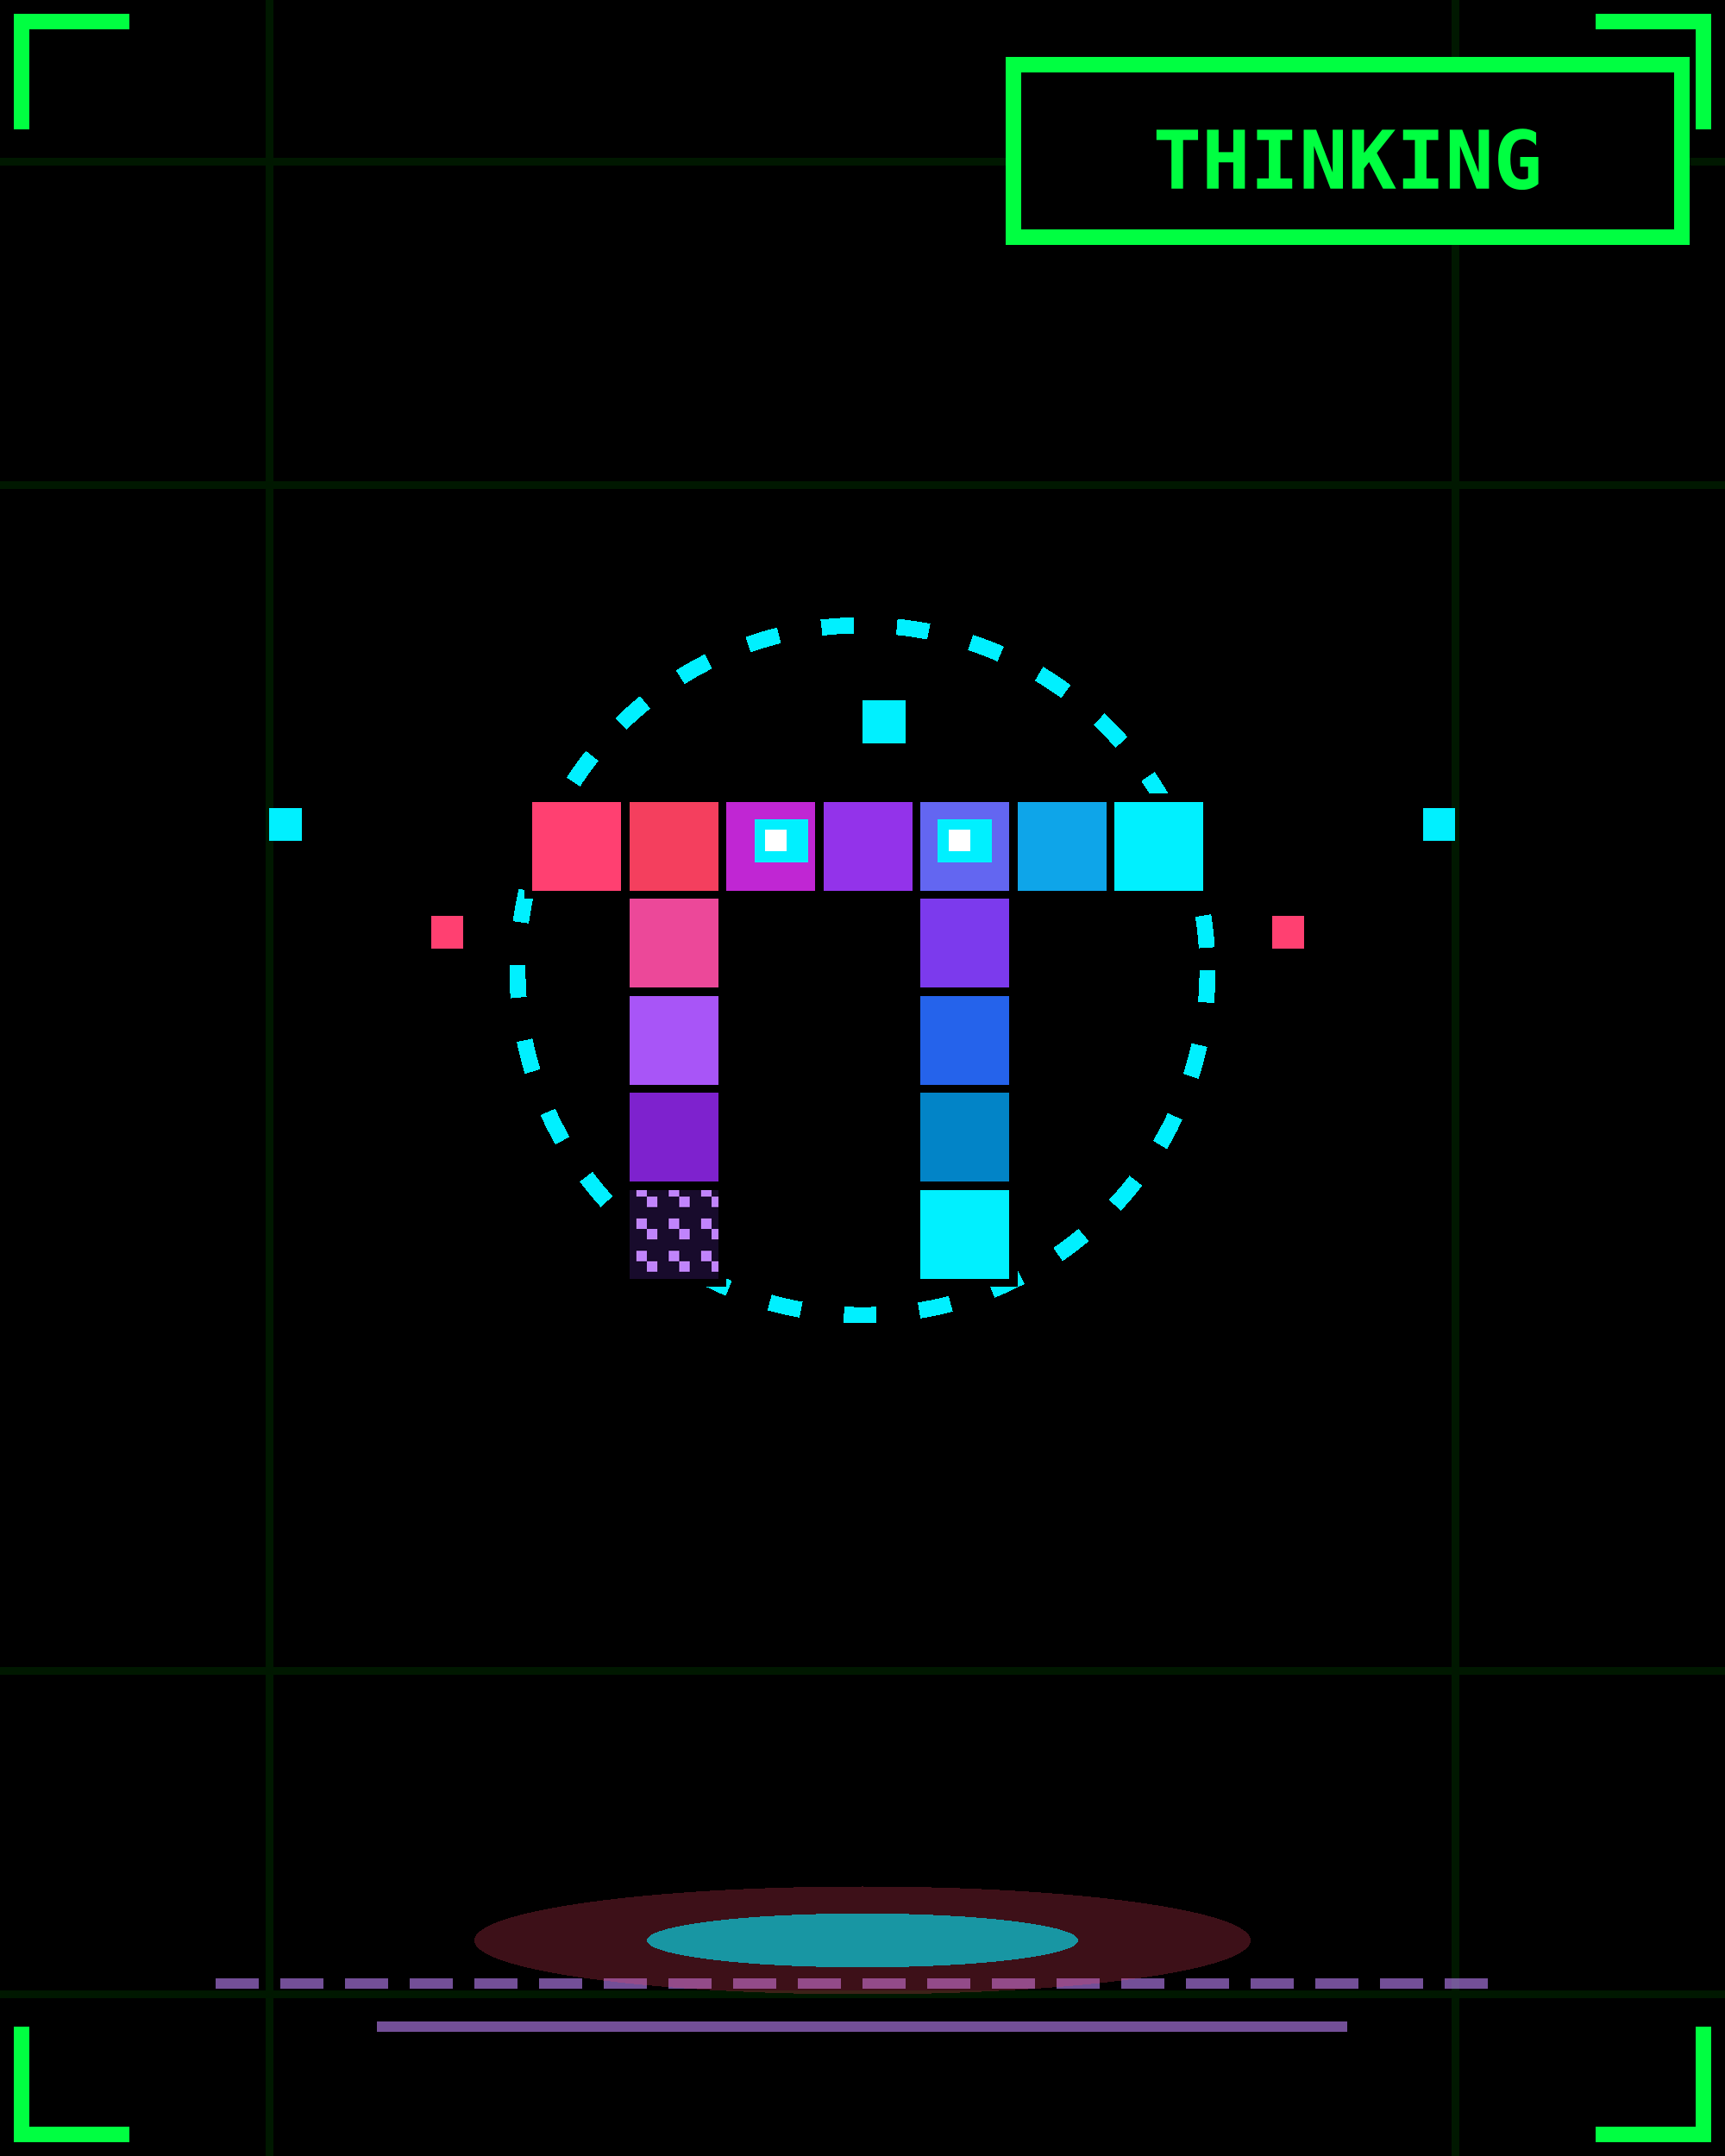
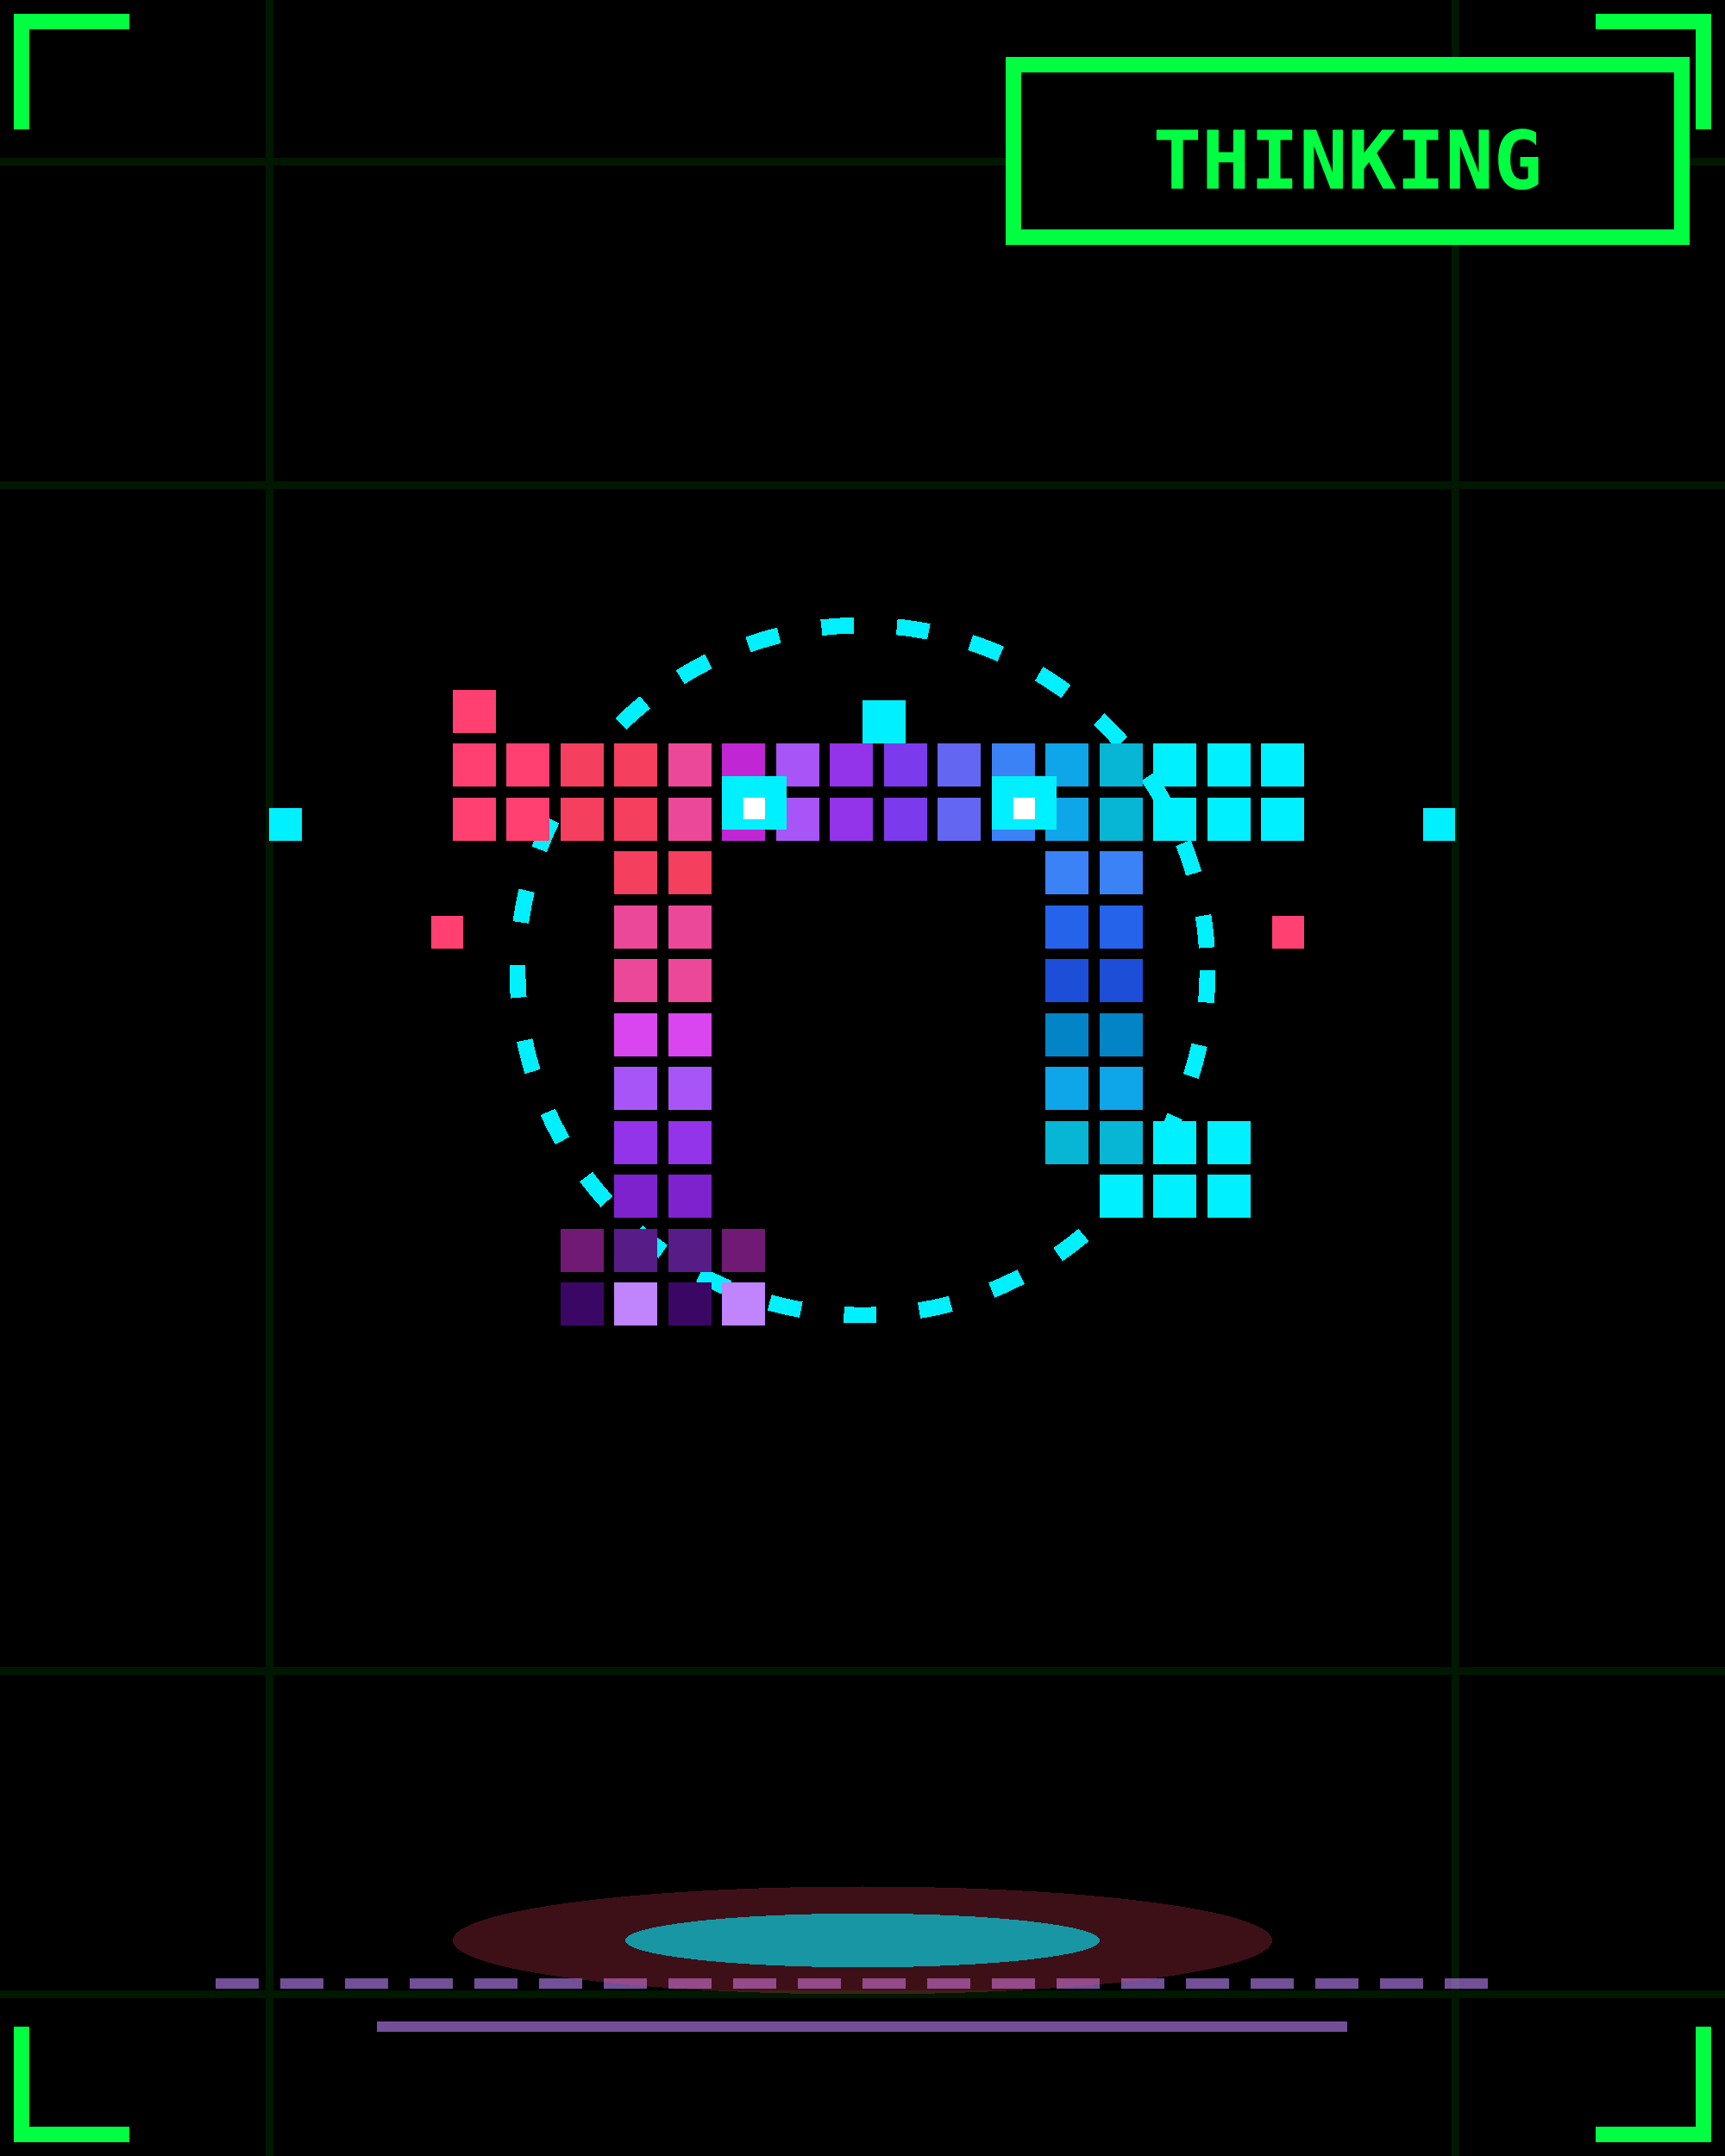
<svg xmlns="http://www.w3.org/2000/svg" viewBox="0 0 160 200" width="100%" height="100%" preserveAspectRatio="none" shape-rendering="crispEdges">
  <defs>
-     <pattern id="piHalftone" x="0" y="0" width="3" height="3" patternUnits="userSpaceOnUse">
-       <rect width="3" height="3" fill="#180b2c" />
-       <rect x="0" y="0" width="1" height="1" fill="#c084fc" />
-       <rect x="2" y="2" width="1" height="1" fill="#c084fc" />
+     <pattern id="piHalftone" x="0" y="0" width="4" height="4" patternUnits="userSpaceOnUse">
+       <rect width="4" height="4" fill="#180b2c" />
+       <rect x="0" y="0" width="2" height="2" fill="#c084fc" />
+       <rect x="2" y="2" width="2" height="2" fill="#c084fc" />
    </pattern>
  </defs>
  <style>
    @keyframes psychicPulse {
      0% { transform: scale(0.6); opacity: 0.8; }
      50% { opacity: 0.3; }
      100% { transform: scale(1.6); opacity: 0; }
    }
    @keyframes levitateFloat {
      0%, 100% { transform: translateY(0px); }
      50% { transform: translateY(-6px); }
    }
    @keyframes thoughtParticle1 {
      0% { transform: translateY(0px); opacity: 0; }
      40% { opacity: 1; }
      100% { transform: translateY(-70px); opacity: 0; }
    }
    @keyframes thoughtParticle2 {
      0% { transform: translateY(0px); opacity: 0; }
      40% { opacity: 1; }
      100% { transform: translateY(-70px); opacity: 0; }
    }

    .mascot-thinking { animation: levitateFloat 2s steps(4) infinite; transform-origin: 80px 100px; }
    .psychic-1 { animation: psychicPulse 1.8s steps(4) infinite; transform-origin: 80px 90px; }
    .psychic-2 { animation: psychicPulse 1.8s steps(4) infinite 0.9s; transform-origin: 80px 90px; }
    .tp-1 { animation: thoughtParticle1 2.2s steps(6) infinite; }
    .tp-2 { animation: thoughtParticle2 2.6s steps(6) infinite 1.1s; }
  </style>
  <rect width="160" height="200" fill="#000000" />
  <g stroke="#003b00" stroke-width="0.75" opacity="0.4">
    <line x1="0" y1="15" x2="160" y2="15" />
    <line x1="0" y1="45" x2="160" y2="45" />
    <line x1="0" y1="155" x2="160" y2="155" />
    <line x1="0" y1="185" x2="160" y2="185" />
    <line x1="25" y1="0" x2="25" y2="200" />
    <line x1="135" y1="0" x2="135" y2="200" />
  </g>
  <g stroke="#00ff41" stroke-width="1.5" fill="none">
    <path d="M2,12 L2,2 L12,2" />
    <path d="M158,12 L158,2 L148,2" />
    <path d="M2,188 L2,198 L12,198" />
    <path d="M158,188 L158,198 L148,198" />
  </g>
  <g transform="translate(94, 6)">
    <rect width="62" height="16" fill="#000000" stroke="#00ff41" stroke-width="1.5" />
    <text x="31" y="11.5" font-family="'Fira Code', monospace" font-size="7.5" font-weight="900" fill="#00ff41" text-anchor="middle">THINKING</text>
  </g>
  <g fill="none" stroke-width="1.5" stroke-dasharray="3,4">
    <circle cx="80" cy="90" r="32" stroke="#f43f5e" class="psychic-1" />
    <circle cx="80" cy="90" r="32" stroke="#00f0ff" class="psychic-2" />
  </g>
  <g class="tp-1" fill="#00f0ff" transform="translate(0, 75)">
    <rect x="25" y="0" width="3" height="3" />
    <rect x="132" y="0" width="3" height="3" />
    <rect x="80" y="-10" width="4" height="4" />
  </g>
  <g class="tp-2" fill="#ff4071" transform="translate(0, 85)">
    <rect x="40" y="0" width="3" height="3" />
    <rect x="118" y="0" width="3" height="3" />
  </g>
  <g opacity="0.6" stroke="#c084fc" stroke-width="1">
    <line x1="20" y1="184" x2="140" y2="184" stroke-dasharray="4,2" />
    <line x1="35" y1="188" x2="125" y2="188" />
  </g>
-   <ellipse cx="80" cy="180" rx="36" ry="5" fill="#f43f5e" opacity="0.25" />
-   <ellipse cx="80" cy="180" rx="20" ry="2.5" fill="#00f0ff" opacity="0.6" />
+   <ellipse cx="80" cy="180" rx="38" ry="5" fill="#f43f5e" opacity="0.25" />
+   <ellipse cx="80" cy="180" rx="22" ry="2.5" fill="#00f0ff" opacity="0.6" />
  <g class="mascot-thinking">
-     <rect x="49" y="74" width="9" height="9" fill="#ff4071" stroke="#000" stroke-width="0.75" />
-     <rect x="58" y="74" width="9" height="9" fill="#f43f5e" stroke="#000" stroke-width="0.75" />
-     <rect x="67" y="74" width="9" height="9" fill="#c026d3" stroke="#000" stroke-width="0.75" />
-     <rect x="76" y="74" width="9" height="9" fill="#9333ea" stroke="#000" stroke-width="0.75" />
-     <rect x="85" y="74" width="9" height="9" fill="#6366f1" stroke="#000" stroke-width="0.75" />
-     <rect x="94" y="74" width="9" height="9" fill="#0ea5e9" stroke="#000" stroke-width="0.75" />
-     <rect x="103" y="74" width="9" height="9" fill="#00f0ff" stroke="#000" stroke-width="0.75" />
-     <rect x="58" y="83" width="9" height="9" fill="#ec4899" stroke="#000" stroke-width="0.75" />
-     <rect x="58" y="92" width="9" height="9" fill="#a855f7" stroke="#000" stroke-width="0.75" />
-     <rect x="58" y="101" width="9" height="9" fill="#7e22ce" stroke="#000" stroke-width="0.75" />
-     <rect x="58" y="110" width="9" height="9" fill="url(#piHalftone)" stroke="#000" stroke-width="0.75" />
-     <rect x="85" y="83" width="9" height="9" fill="#7c3aed" stroke="#000" stroke-width="0.75" />
-     <rect x="85" y="92" width="9" height="9" fill="#2563eb" stroke="#000" stroke-width="0.75" />
-     <rect x="85" y="101" width="9" height="9" fill="#0284c7" stroke="#000" stroke-width="0.75" />
-     <rect x="85" y="110" width="9" height="9" fill="#00f0ff" stroke="#000" stroke-width="0.75" />
-     <rect x="70" y="76" width="5" height="4" fill="#00f0ff" />
-     <rect x="71" y="77" width="2" height="2" fill="#ffffff" />
-     <rect x="87" y="76" width="5" height="4" fill="#00f0ff" />
-     <rect x="88" y="77" width="2" height="2" fill="#ffffff" />
+     <rect x="42" y="64" width="4" height="4" fill="#ff4071" />
+     <rect x="42" y="69" width="4" height="4" fill="#ff4071" />
+     <rect x="42" y="74" width="4" height="4" fill="#ff4071" />
+     <rect x="47" y="69" width="4" height="4" fill="#ff4071" />
+     <rect x="52" y="69" width="4" height="4" fill="#f43f5e" />
+     <rect x="57" y="69" width="4" height="4" fill="#f43f5e" />
+     <rect x="62" y="69" width="4" height="4" fill="#ec4899" />
+     <rect x="67" y="69" width="4" height="4" fill="#c026d3" />
+     <rect x="72" y="69" width="4" height="4" fill="#a855f7" />
+     <rect x="77" y="69" width="4" height="4" fill="#9333ea" />
+     <rect x="82" y="69" width="4" height="4" fill="#7c3aed" />
+     <rect x="87" y="69" width="4" height="4" fill="#6366f1" />
+     <rect x="92" y="69" width="4" height="4" fill="#3b82f6" />
+     <rect x="97" y="69" width="4" height="4" fill="#0ea5e9" />
+     <rect x="102" y="69" width="4" height="4" fill="#06b6d4" />
+     <rect x="107" y="69" width="4" height="4" fill="#00f0ff" />
+     <rect x="112" y="69" width="4" height="4" fill="#00f0ff" />
+     <rect x="117" y="69" width="4" height="4" fill="#00f0ff" />
+     <rect x="117" y="74" width="4" height="4" fill="#00f0ff" />
+     <rect x="47" y="74" width="4" height="4" fill="#ff4071" />
+     <rect x="52" y="74" width="4" height="4" fill="#f43f5e" />
+     <rect x="57" y="74" width="4" height="4" fill="#f43f5e" />
+     <rect x="62" y="74" width="4" height="4" fill="#ec4899" />
+     <rect x="67" y="74" width="4" height="4" fill="#c026d3" />
+     <rect x="72" y="74" width="4" height="4" fill="#a855f7" />
+     <rect x="77" y="74" width="4" height="4" fill="#9333ea" />
+     <rect x="82" y="74" width="4" height="4" fill="#7c3aed" />
+     <rect x="87" y="74" width="4" height="4" fill="#6366f1" />
+     <rect x="92" y="74" width="4" height="4" fill="#3b82f6" />
+     <rect x="97" y="74" width="4" height="4" fill="#0ea5e9" />
+     <rect x="102" y="74" width="4" height="4" fill="#06b6d4" />
+     <rect x="107" y="74" width="4" height="4" fill="#00f0ff" />
+     <rect x="112" y="74" width="4" height="4" fill="#00f0ff" />
+     <rect x="57" y="79" width="4" height="4" fill="#f43f5e" />
+     <rect x="62" y="79" width="4" height="4" fill="#f43f5e" />
+     <rect x="57" y="84" width="4" height="4" fill="#ec4899" />
+     <rect x="62" y="84" width="4" height="4" fill="#ec4899" />
+     <rect x="57" y="89" width="4" height="4" fill="#ec4899" />
+     <rect x="62" y="89" width="4" height="4" fill="#ec4899" />
+     <rect x="57" y="94" width="4" height="4" fill="#d946ef" />
+     <rect x="62" y="94" width="4" height="4" fill="#d946ef" />
+     <rect x="57" y="99" width="4" height="4" fill="#a855f7" />
+     <rect x="62" y="99" width="4" height="4" fill="#a855f7" />
+     <rect x="57" y="104" width="4" height="4" fill="#9333ea" />
+     <rect x="62" y="104" width="4" height="4" fill="#9333ea" />
+     <rect x="57" y="109" width="4" height="4" fill="#7e22ce" />
+     <rect x="62" y="109" width="4" height="4" fill="#7e22ce" />
+     <rect x="52" y="114" width="4" height="4" fill="#701a75" />
+     <rect x="57" y="114" width="4" height="4" fill="#581c87" />
+     <rect x="62" y="114" width="4" height="4" fill="#581c87" />
+     <rect x="67" y="114" width="4" height="4" fill="#701a75" />
+     <rect x="52" y="119" width="4" height="4" fill="#3b0764" />
+     <rect x="57" y="119" width="4" height="4" fill="#c084fc" />
+     <rect x="62" y="119" width="4" height="4" fill="#3b0764" />
+     <rect x="67" y="119" width="4" height="4" fill="#c084fc" />
+     <rect x="97" y="79" width="4" height="4" fill="#3b82f6" />
+     <rect x="102" y="79" width="4" height="4" fill="#3b82f6" />
+     <rect x="97" y="84" width="4" height="4" fill="#2563eb" />
+     <rect x="102" y="84" width="4" height="4" fill="#2563eb" />
+     <rect x="97" y="89" width="4" height="4" fill="#1d4ed8" />
+     <rect x="102" y="89" width="4" height="4" fill="#1d4ed8" />
+     <rect x="97" y="94" width="4" height="4" fill="#0284c7" />
+     <rect x="102" y="94" width="4" height="4" fill="#0284c7" />
+     <rect x="97" y="99" width="4" height="4" fill="#0ea5e9" />
+     <rect x="102" y="99" width="4" height="4" fill="#0ea5e9" />
+     <rect x="97" y="104" width="4" height="4" fill="#06b6d4" />
+     <rect x="102" y="104" width="4" height="4" fill="#06b6d4" />
+     <rect x="107" y="104" width="4" height="4" fill="#00f0ff" />
+     <rect x="102" y="109" width="4" height="4" fill="#00f0ff" />
+     <rect x="107" y="109" width="4" height="4" fill="#00f0ff" />
+     <rect x="112" y="109" width="4" height="4" fill="#00f0ff" />
+     <rect x="112" y="104" width="4" height="4" fill="#00f0ff" />
+     <rect x="67" y="72" width="6" height="5" fill="#00f0ff" />
+     <rect x="69" y="74" width="2" height="2" fill="#ffffff" />
+     <rect x="92" y="72" width="6" height="5" fill="#00f0ff" />
+     <rect x="94" y="74" width="2" height="2" fill="#ffffff" />
  </g>
</svg>
